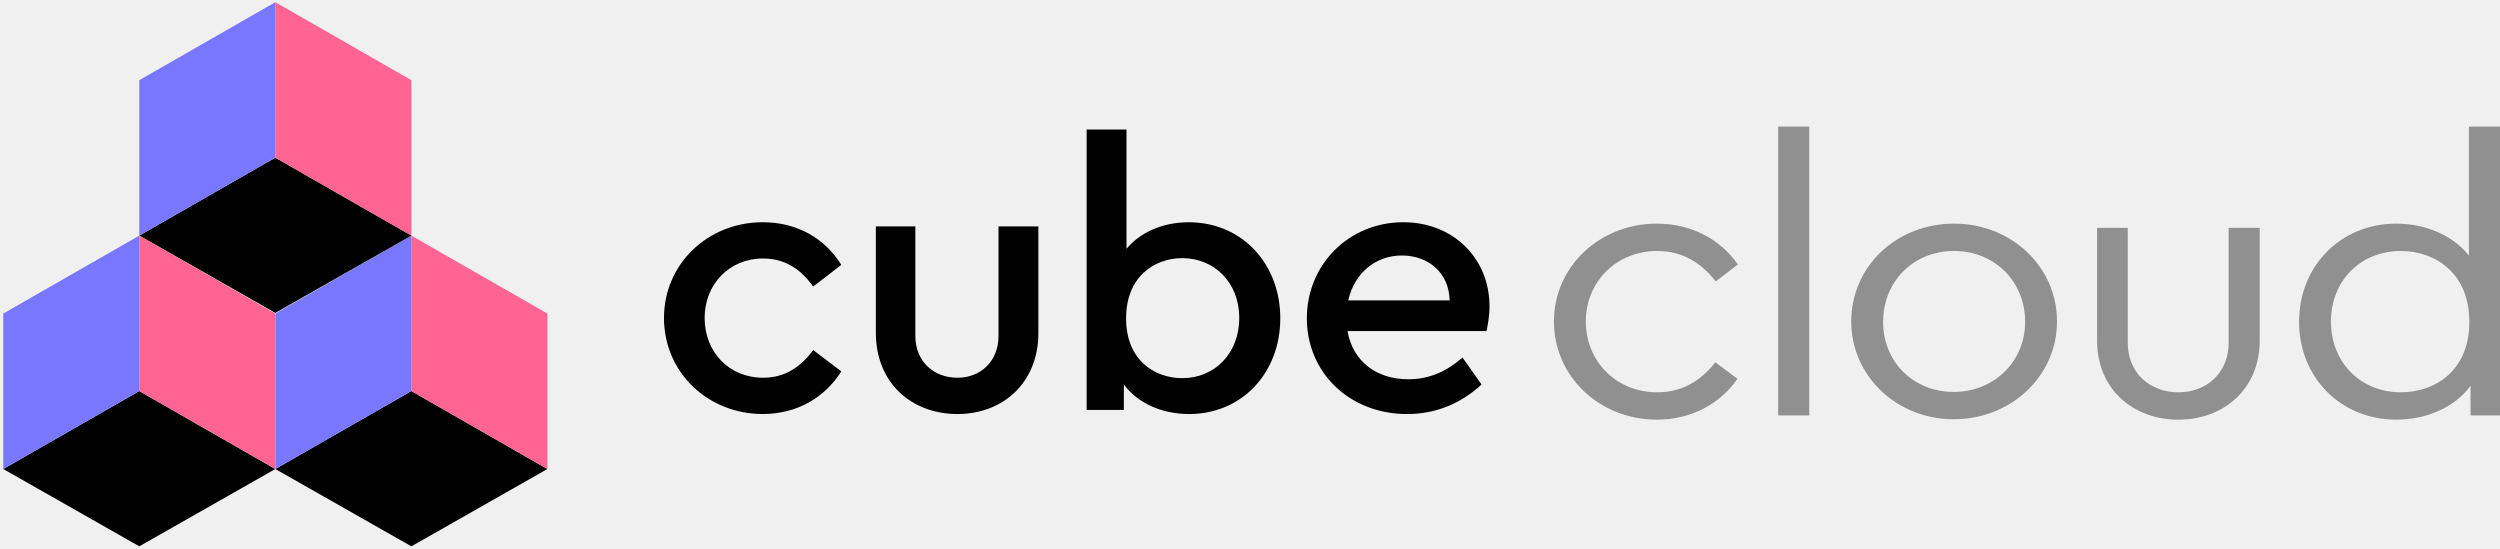
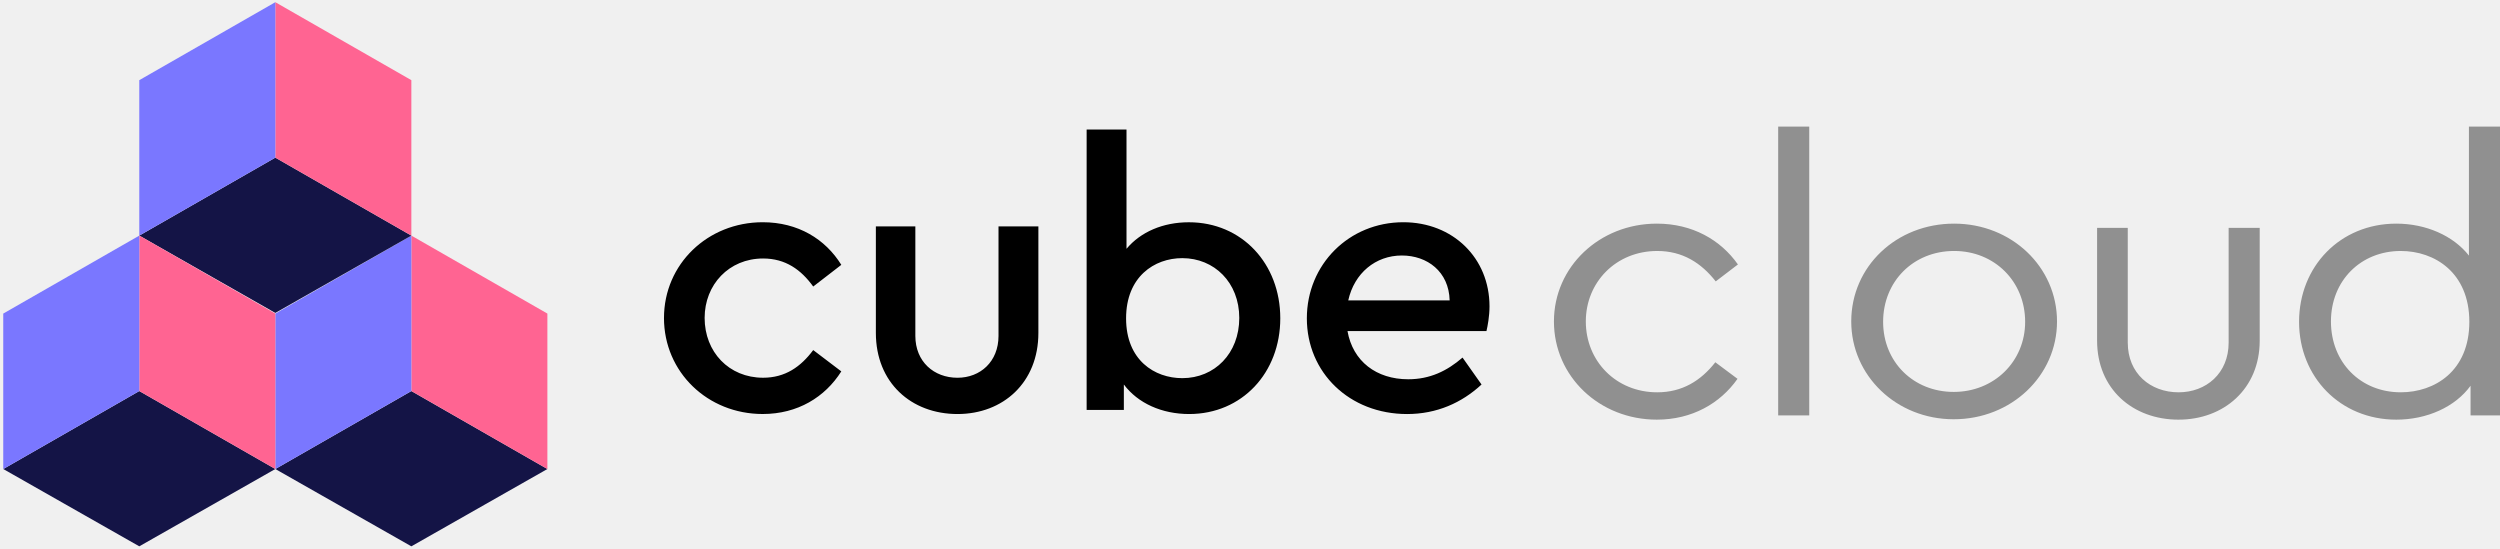
<svg xmlns="http://www.w3.org/2000/svg" width="237" height="52" fill="none">
  <path d="M62.946 30.142c0-5.103 4.14-9.074 9.359-9.074 3.348 0 5.938 1.595 7.451 4.04l-2.663 2.055c-1.152-1.595-2.628-2.658-4.75-2.658-3.241 0-5.544 2.481-5.544 5.634 0 3.225 2.303 5.67 5.543 5.67 2.088 0 3.564-1.027 4.751-2.622l2.663 2.021c-1.547 2.445-4.14 4.04-7.451 4.04-5.219.002-9.36-3.968-9.36-9.106zm20.086 1.418v-10.1h3.743v10.383c0 2.445 1.763 3.968 3.995 3.968 2.16 0 3.889-1.523 3.889-3.968V21.46h3.78v10.1c0 4.714-3.348 7.69-7.666 7.69-4.393 0-7.741-2.976-7.741-7.69zm38.339-1.384c0 5.175-3.636 9.074-8.639 9.074-2.593 0-4.861-1.026-6.191-2.799v2.41h-3.528V12.28h3.78v11.306c1.333-1.595 3.456-2.515 5.904-2.515 5.038-.003 8.674 3.93 8.674 9.105zm-3.888-.034c0-3.368-2.376-5.67-5.401-5.67-2.663 0-5.329 1.773-5.329 5.707 0 3.968 2.701 5.67 5.329 5.67 3.06 0 5.401-2.34 5.401-5.707zm23.434 1.241h-13.175c.505 2.87 2.736 4.571 5.759 4.571 2.053 0 3.671-.78 5.148-2.056l1.801 2.553c-1.873 1.736-4.249 2.8-7.057 2.8-5.471 0-9.504-3.935-9.504-9.075 0-5.103 3.996-9.108 9.144-9.108 4.716 0 8.172 3.402 8.172 7.973 0 .958-.18 1.881-.288 2.342zm-13.102-2.908h9.612c-.073-2.73-2.123-4.254-4.536-4.254-2.486.003-4.501 1.667-5.076 4.254z" fill="currentColor" />
  <path d="M157.067 39.783c3.327 0 6.005-1.533 7.649-3.87l-2.103-1.57c-1.377 1.753-3.137 2.848-5.508 2.848-3.902 0-6.77-2.957-6.77-6.718 0-3.724 2.868-6.68 6.77-6.68 2.41 0 4.169 1.131 5.546 2.883l2.104-1.606c-1.645-2.337-4.322-3.87-7.688-3.87-5.432 0-9.754 4.09-9.754 9.273 0 5.221 4.322 9.31 9.754 9.31zm11.504-.402h2.945V12h-2.945v27.381zm16.642.365c5.47 0 9.792-4.125 9.792-9.273 0-5.184-4.322-9.273-9.753-9.273-5.47 0-9.754 4.053-9.754 9.273 0 5.148 4.284 9.273 9.715 9.273zm0-2.592c-3.825 0-6.693-2.847-6.693-6.644 0-3.834 2.868-6.718 6.732-6.718 3.825 0 6.732 2.884 6.732 6.718 0 3.76-2.946 6.644-6.771 6.644zm21.319 2.629c4.284 0 7.688-2.92 7.688-7.484V21.602h-2.945v10.88c0 2.92-2.142 4.709-4.743 4.709-2.678 0-4.82-1.79-4.82-4.71v-10.88h-2.907V32.3c0 4.563 3.366 7.484 7.727 7.484zM234.055 12v12.23c-1.492-1.898-4.093-3.03-6.885-3.03-5.317 0-9.218 4.053-9.218 9.31 0 5.22 3.901 9.273 9.218 9.273 2.907 0 5.584-1.205 7.038-3.213v2.811H237V12h-2.945zm-6.464 25.19c-3.825 0-6.617-2.847-6.617-6.717 0-3.87 2.83-6.68 6.617-6.68 3.213 0 6.502 2.044 6.502 6.717s-3.289 6.68-6.502 6.68z" opacity=".4" fill="currentColor" />
  <g clip-path="url(#clip0)">
-     <path d="M38.996 51.792l12.896-7.33-12.896-7.39-12.896 7.39 12.896 7.33z" fill="currentColor" />
+     <path d="M38.996 51.792l12.896-7.33-12.896-7.39-12.896 7.39 12.896 7.33z" fill="#141446" />
    <path d="M51.892 44.463V29.727l-12.896-7.392v14.736l12.896 7.392z" fill="#FF6492" />
    <path d="M26.1 44.463V29.727l12.896-7.392v14.736L26.1 44.464z" fill="#7A77FF" />
-     <path d="M26.1 29.665l12.896-7.33L26.1 14.944l-12.896 7.391 12.896 7.33z" fill="currentColor" />
+     <path d="M26.1 29.665l12.896-7.33L26.1 14.944l-12.896 7.391 12.896 7.33z" fill="#141446" />
    <path d="M38.996 22.335V7.6L26.1.208v14.736l12.896 7.391z" fill="#FF6492" />
    <path d="M13.204 22.335V7.6L26.1.208v14.736l-12.896 7.391z" fill="#7A77FF" />
-     <path d="M13.204 51.792l12.896-7.33-12.896-7.39-12.896 7.39 12.896 7.33z" fill="currentColor" />
+     <path d="M13.204 51.792l12.896-7.33-12.896-7.39-12.896 7.39 12.896 7.33z" fill="#141446" />
    <path d="M26.1 44.463V29.727l-12.896-7.392v14.736L26.1 44.464z" fill="#FF6492" />
    <path d="M.308 44.463V29.727l12.896-7.392v14.736L.308 44.464z" fill="#7A77FF" />
  </g>
  <defs>
    <clipPath id="clip0">
      <path fill="#fff" transform="translate(.308 .208)" d="M0 0h51.584v51.584H0z" />
    </clipPath>
  </defs>
</svg>
